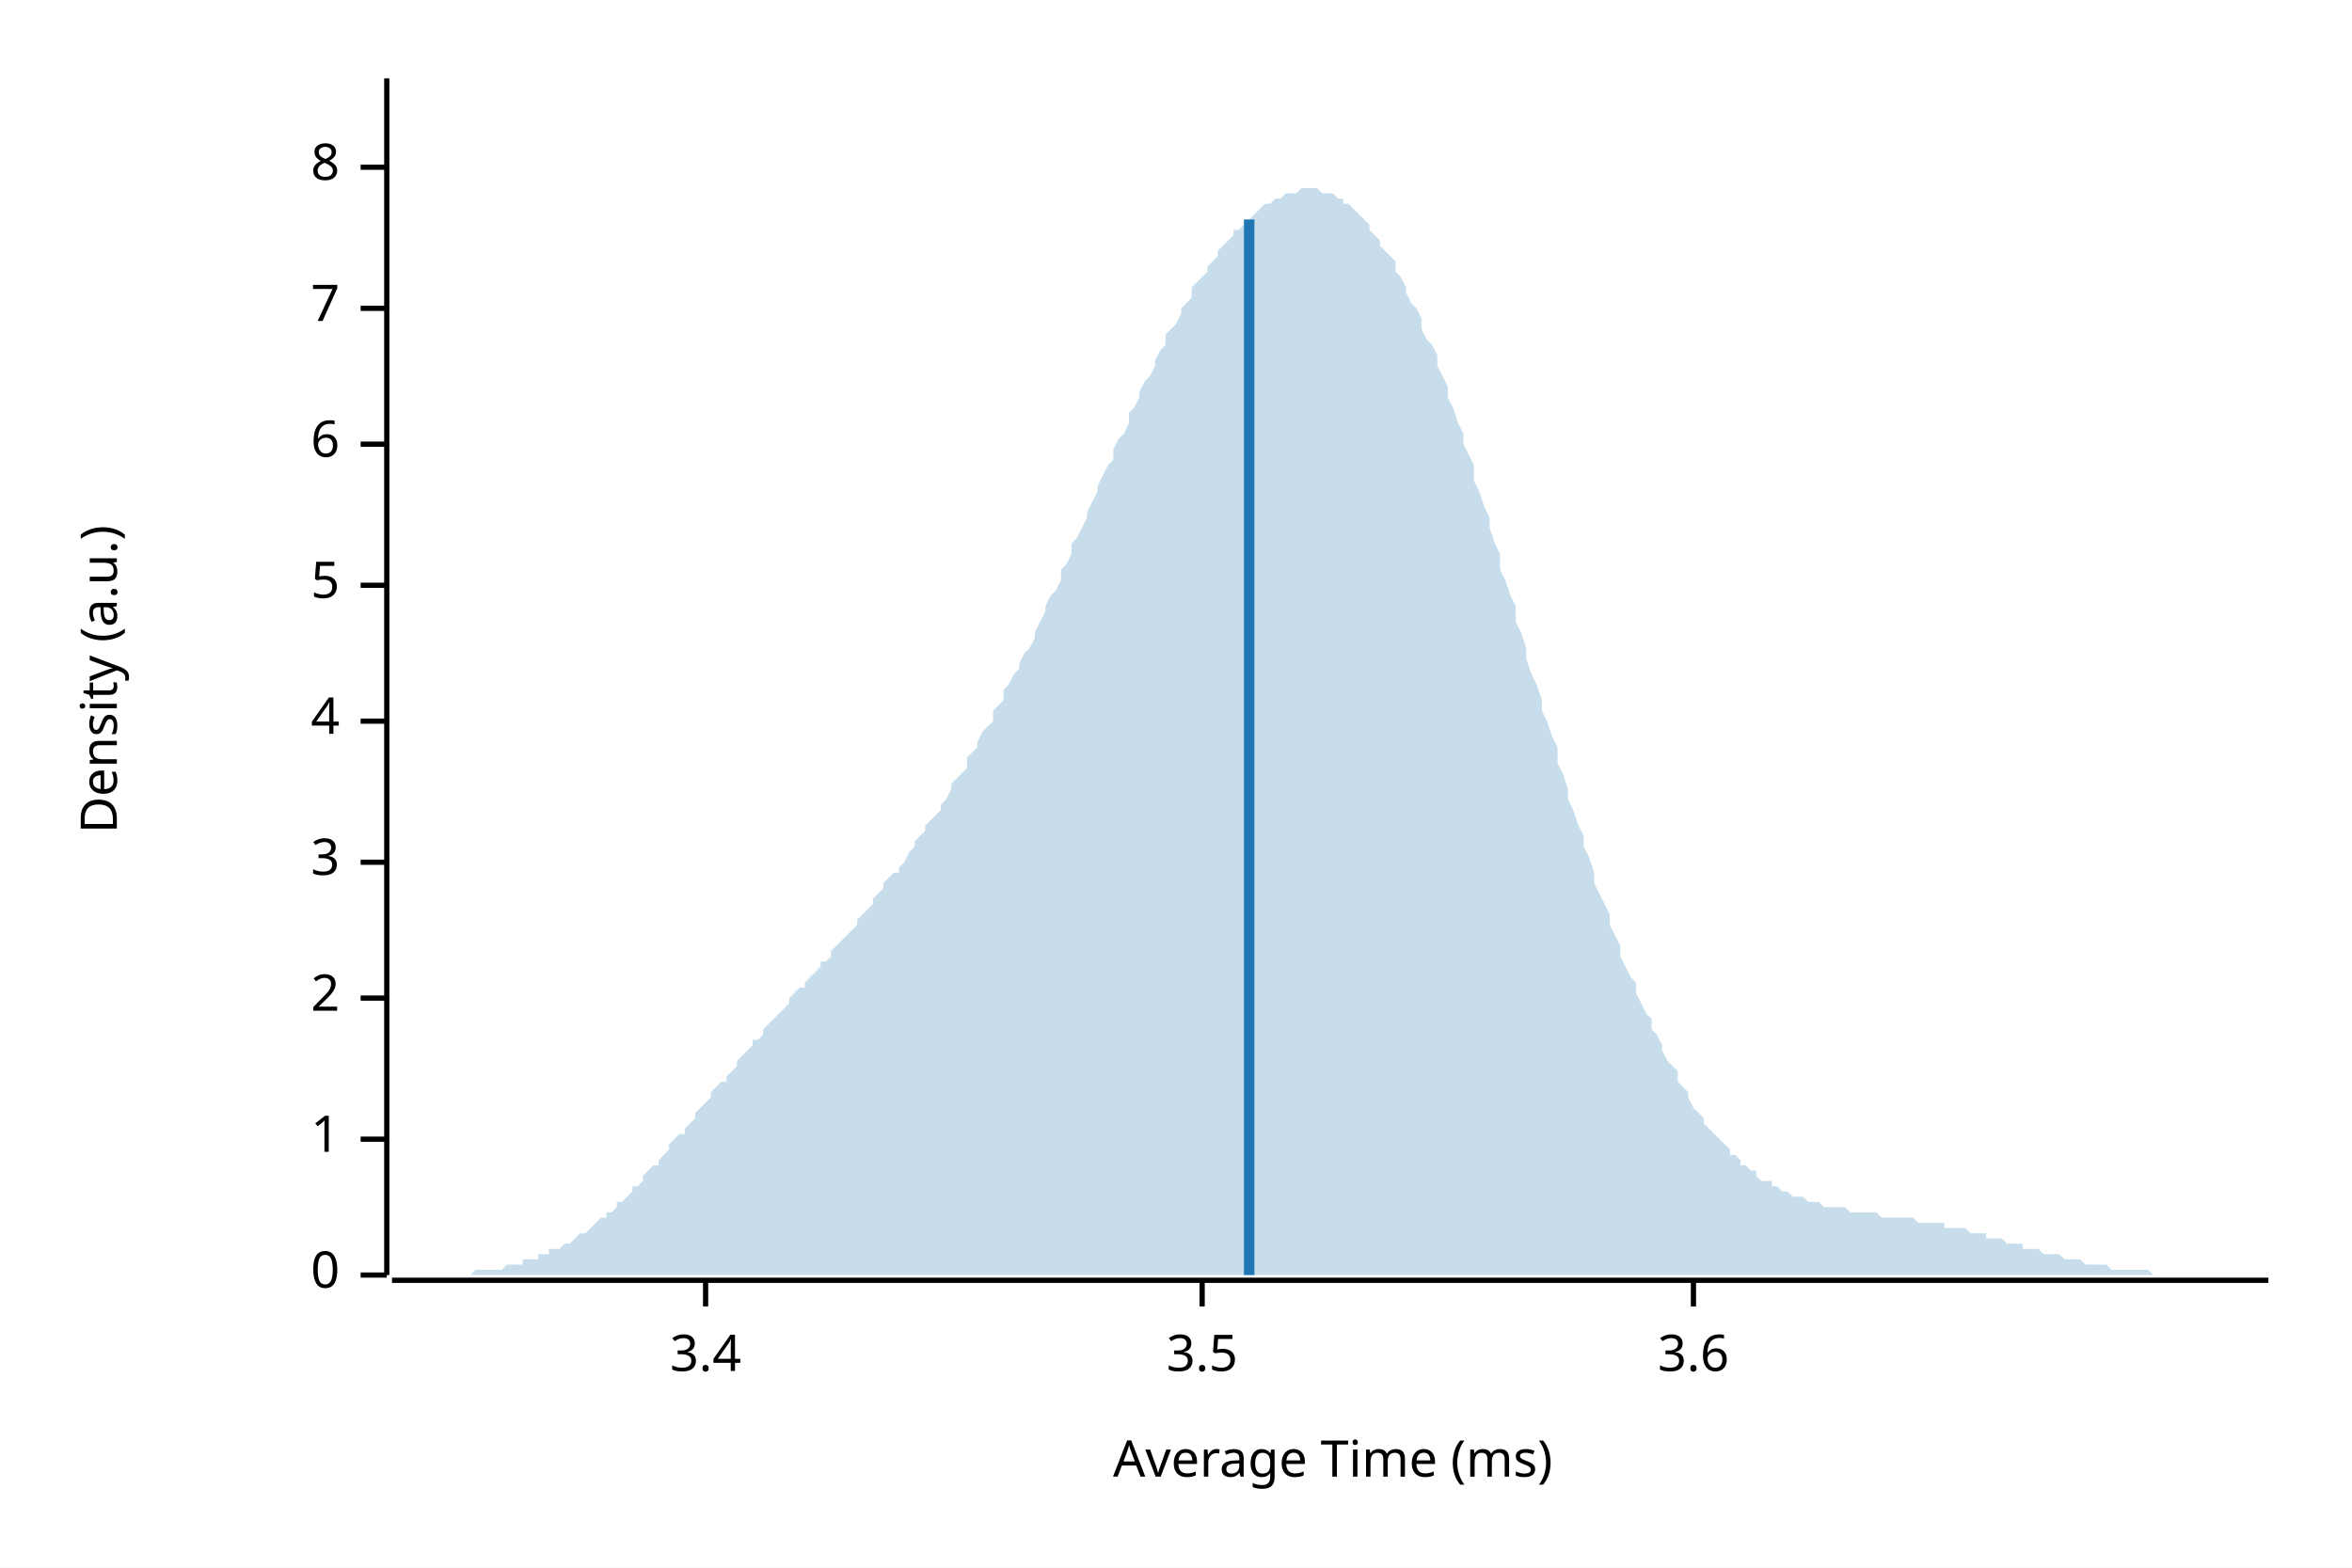
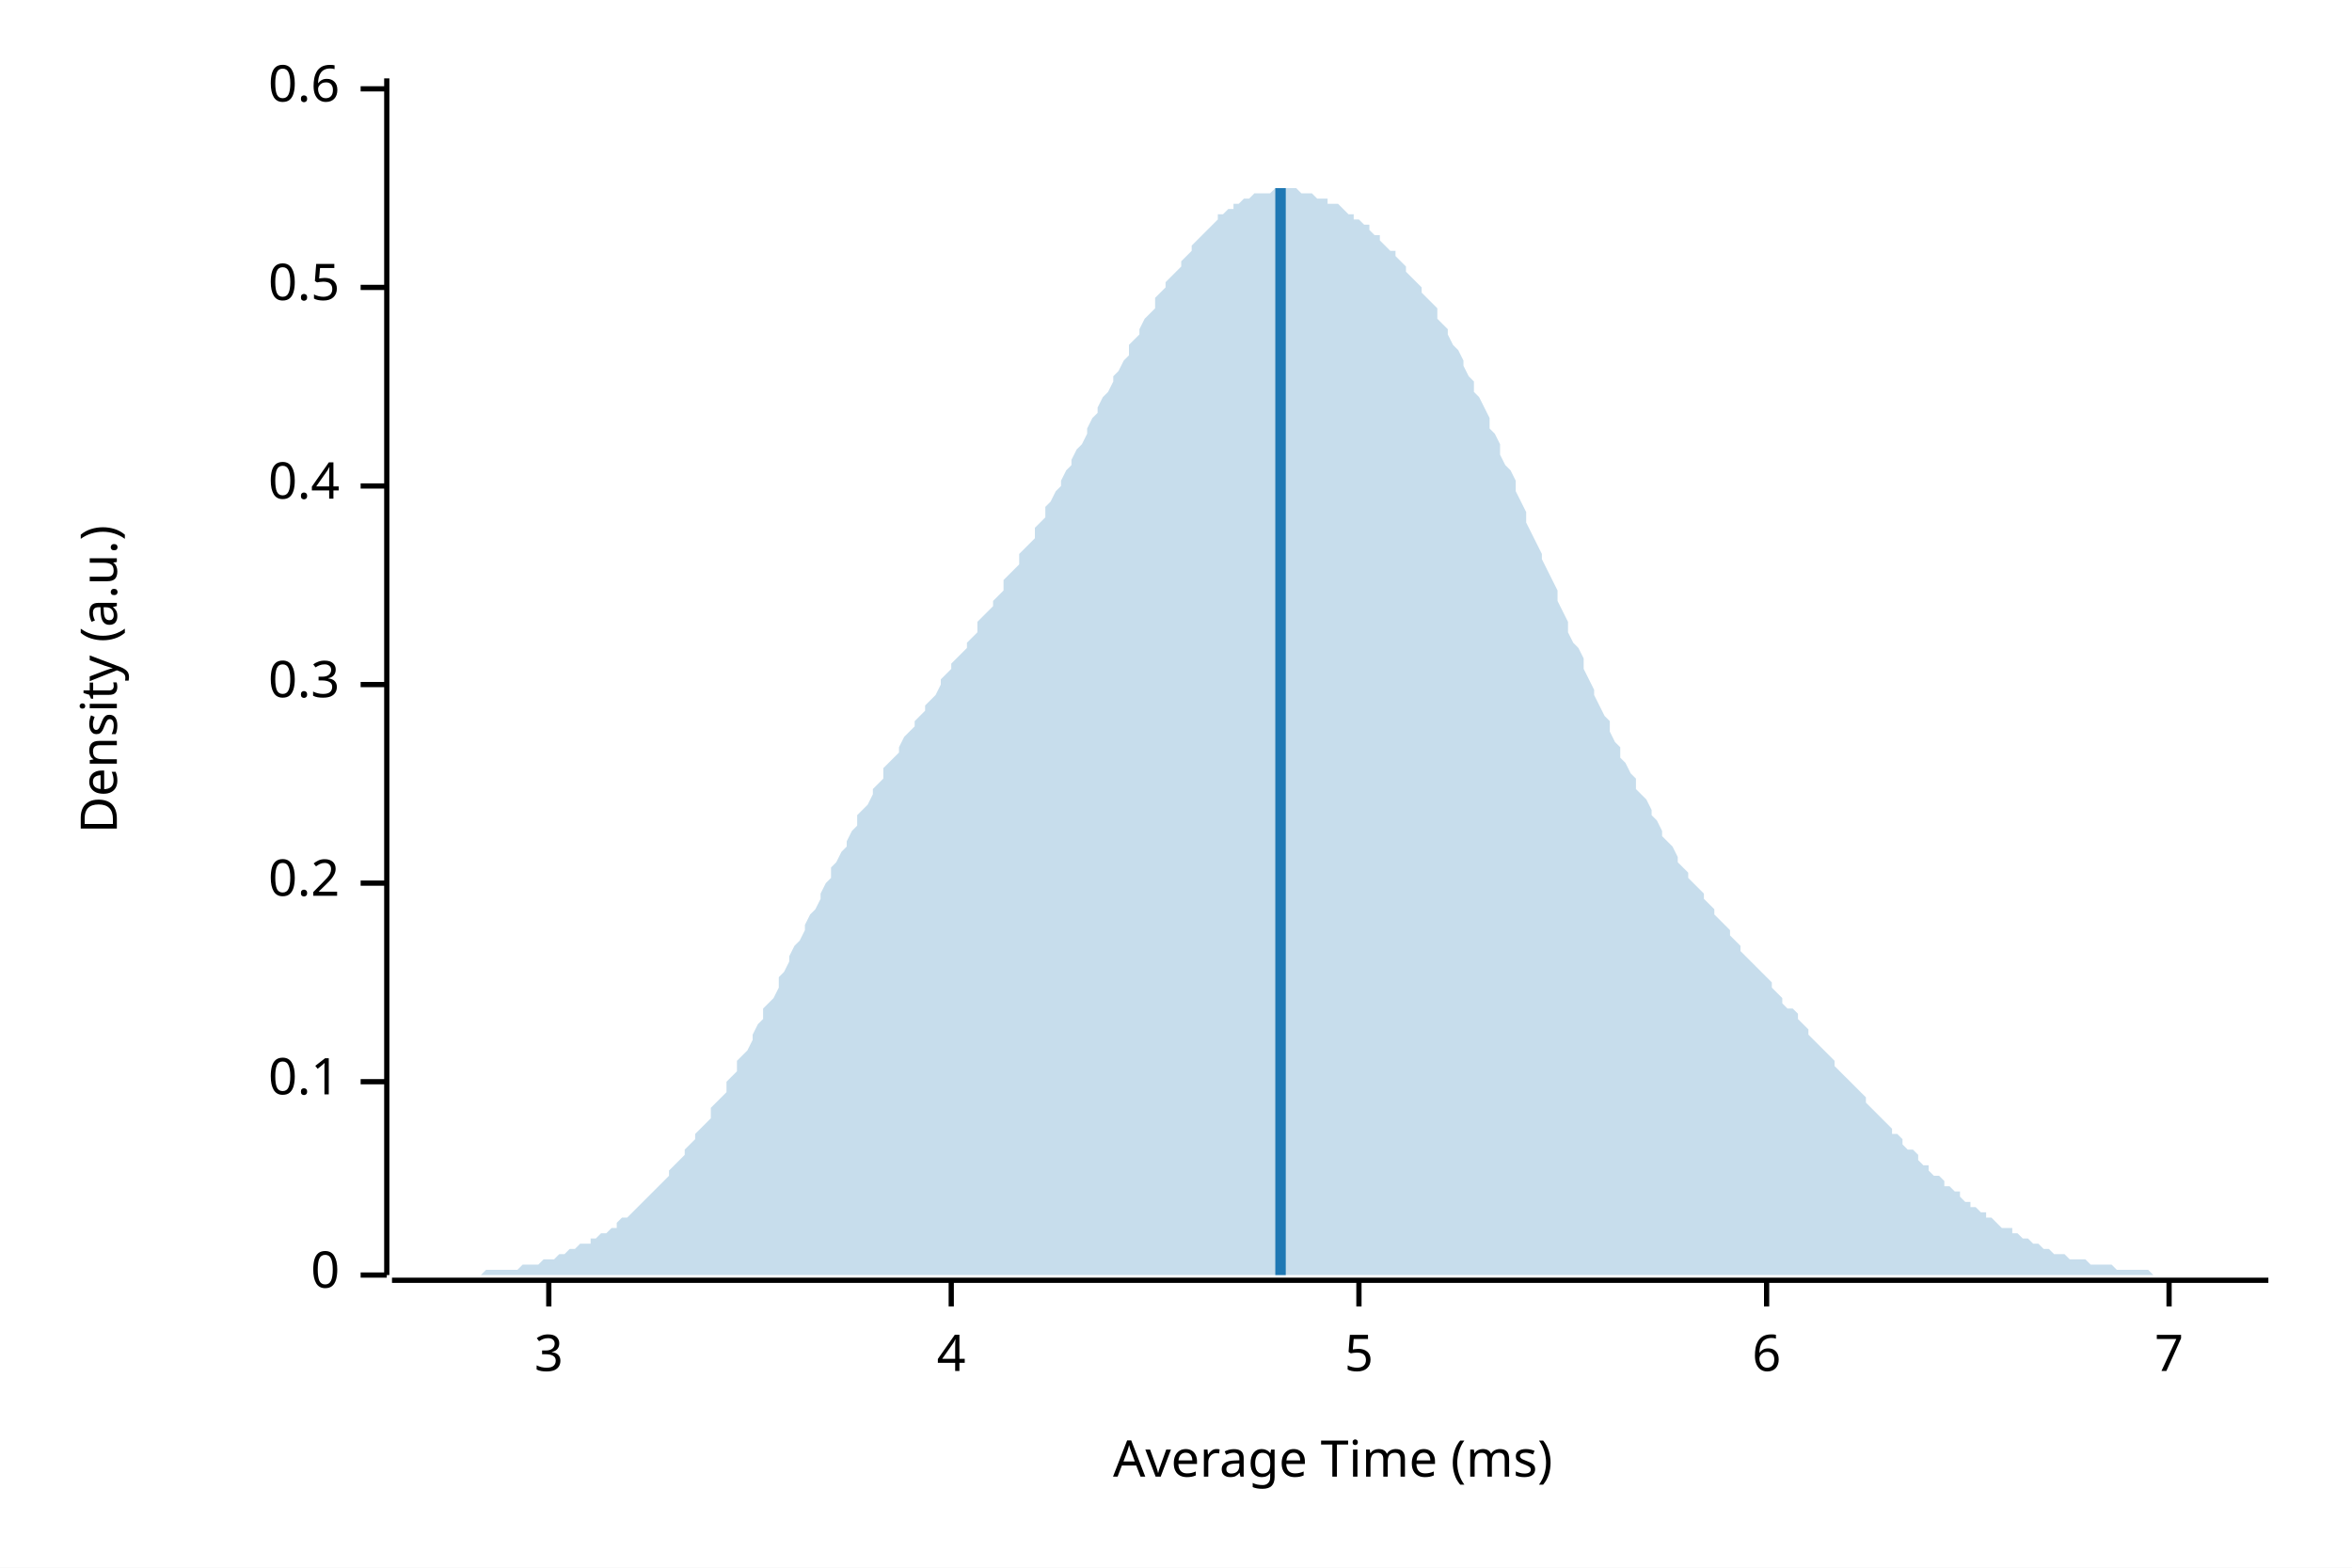
<svg xmlns="http://www.w3.org/2000/svg" width="450" height="300" viewBox="0 0 450 300">
  <rect width="100%" height="100%" fill="white" />
  <text x="15" y="130" dy="0.76em" text-anchor="middle" font-family="sans-serif" font-size="9.677" opacity="1" fill="#000000" transform="rotate(270, 15, 130)">
Density (a.u.)
</text>
  <text x="255" y="285" dy="-0.5ex" text-anchor="middle" font-family="sans-serif" font-size="9.677" opacity="1" fill="#000000">
Average Time (ms)
</text>
  <polyline fill="none" opacity="1" stroke="#000000" stroke-width="1" points="74,15 74,244 " />
  <text x="65" y="244" dy="0.5ex" text-anchor="end" font-family="sans-serif" font-size="9.677" opacity="1" fill="#000000">
0
</text>
  <polyline fill="none" opacity="1" stroke="#000000" stroke-width="1" points="69,244 74,244 " />
-   <text x="65" y="218" dy="0.5ex" text-anchor="end" font-family="sans-serif" font-size="9.677" opacity="1" fill="#000000">
- 1
+   <text x="65" y="207" dy="0.5ex" text-anchor="end" font-family="sans-serif" font-size="9.677" opacity="1" fill="#000000">
+ 0.1
</text>
-   <polyline fill="none" opacity="1" stroke="#000000" stroke-width="1" points="69,218 74,218 " />
-   <text x="65" y="191" dy="0.5ex" text-anchor="end" font-family="sans-serif" font-size="9.677" opacity="1" fill="#000000">
- 2
+   <polyline fill="none" opacity="1" stroke="#000000" stroke-width="1" points="69,207 74,207 " />
+   <text x="65" y="169" dy="0.5ex" text-anchor="end" font-family="sans-serif" font-size="9.677" opacity="1" fill="#000000">
+ 0.2
</text>
-   <polyline fill="none" opacity="1" stroke="#000000" stroke-width="1" points="69,191 74,191 " />
-   <text x="65" y="165" dy="0.5ex" text-anchor="end" font-family="sans-serif" font-size="9.677" opacity="1" fill="#000000">
+   <polyline fill="none" opacity="1" stroke="#000000" stroke-width="1" points="69,169 74,169 " />
+   <text x="65" y="131" dy="0.5ex" text-anchor="end" font-family="sans-serif" font-size="9.677" opacity="1" fill="#000000">
+ 0.3
+ </text>
+   <polyline fill="none" opacity="1" stroke="#000000" stroke-width="1" points="69,131 74,131 " />
+   <text x="65" y="93" dy="0.5ex" text-anchor="end" font-family="sans-serif" font-size="9.677" opacity="1" fill="#000000">
+ 0.4
+ </text>
+   <polyline fill="none" opacity="1" stroke="#000000" stroke-width="1" points="69,93 74,93 " />
+   <text x="65" y="55" dy="0.5ex" text-anchor="end" font-family="sans-serif" font-size="9.677" opacity="1" fill="#000000">
+ 0.5
+ </text>
+   <polyline fill="none" opacity="1" stroke="#000000" stroke-width="1" points="69,55 74,55 " />
+   <text x="65" y="17" dy="0.5ex" text-anchor="end" font-family="sans-serif" font-size="9.677" opacity="1" fill="#000000">
+ 0.6
+ </text>
+   <polyline fill="none" opacity="1" stroke="#000000" stroke-width="1" points="69,17 74,17 " />
+   <polyline fill="none" opacity="1" stroke="#000000" stroke-width="1" points="75,245 434,245 " />
+   <text x="105" y="255" dy="0.76em" text-anchor="middle" font-family="sans-serif" font-size="9.677" opacity="1" fill="#000000">
3
</text>
-   <polyline fill="none" opacity="1" stroke="#000000" stroke-width="1" points="69,165 74,165 " />
-   <text x="65" y="138" dy="0.5ex" text-anchor="end" font-family="sans-serif" font-size="9.677" opacity="1" fill="#000000">
+   <polyline fill="none" opacity="1" stroke="#000000" stroke-width="1" points="105,245 105,250 " />
+   <text x="182" y="255" dy="0.76em" text-anchor="middle" font-family="sans-serif" font-size="9.677" opacity="1" fill="#000000">
4
</text>
-   <polyline fill="none" opacity="1" stroke="#000000" stroke-width="1" points="69,138 74,138 " />
-   <text x="65" y="112" dy="0.5ex" text-anchor="end" font-family="sans-serif" font-size="9.677" opacity="1" fill="#000000">
+   <polyline fill="none" opacity="1" stroke="#000000" stroke-width="1" points="182,245 182,250 " />
+   <text x="260" y="255" dy="0.76em" text-anchor="middle" font-family="sans-serif" font-size="9.677" opacity="1" fill="#000000">
5
</text>
-   <polyline fill="none" opacity="1" stroke="#000000" stroke-width="1" points="69,112 74,112 " />
-   <text x="65" y="85" dy="0.5ex" text-anchor="end" font-family="sans-serif" font-size="9.677" opacity="1" fill="#000000">
+   <polyline fill="none" opacity="1" stroke="#000000" stroke-width="1" points="260,245 260,250 " />
+   <text x="338" y="255" dy="0.76em" text-anchor="middle" font-family="sans-serif" font-size="9.677" opacity="1" fill="#000000">
6
</text>
-   <polyline fill="none" opacity="1" stroke="#000000" stroke-width="1" points="69,85 74,85 " />
-   <text x="65" y="59" dy="0.5ex" text-anchor="end" font-family="sans-serif" font-size="9.677" opacity="1" fill="#000000">
+   <polyline fill="none" opacity="1" stroke="#000000" stroke-width="1" points="338,245 338,250 " />
+   <text x="415" y="255" dy="0.76em" text-anchor="middle" font-family="sans-serif" font-size="9.677" opacity="1" fill="#000000">
7
</text>
-   <polyline fill="none" opacity="1" stroke="#000000" stroke-width="1" points="69,59 74,59 " />
-   <text x="65" y="32" dy="0.5ex" text-anchor="end" font-family="sans-serif" font-size="9.677" opacity="1" fill="#000000">
- 8
- </text>
-   <polyline fill="none" opacity="1" stroke="#000000" stroke-width="1" points="69,32 74,32 " />
-   <polyline fill="none" opacity="1" stroke="#000000" stroke-width="1" points="75,245 434,245 " />
-   <text x="135" y="255" dy="0.76em" text-anchor="middle" font-family="sans-serif" font-size="9.677" opacity="1" fill="#000000">
- 3.4
- </text>
-   <polyline fill="none" opacity="1" stroke="#000000" stroke-width="1" points="135,245 135,250 " />
-   <text x="230" y="255" dy="0.76em" text-anchor="middle" font-family="sans-serif" font-size="9.677" opacity="1" fill="#000000">
- 3.5
- </text>
-   <polyline fill="none" opacity="1" stroke="#000000" stroke-width="1" points="230,245 230,250 " />
-   <text x="324" y="255" dy="0.76em" text-anchor="middle" font-family="sans-serif" font-size="9.677" opacity="1" fill="#000000">
- 3.6
- </text>
-   <polyline fill="none" opacity="1" stroke="#000000" stroke-width="1" points="324,245 324,250 " />
-   <polygon opacity="0.25" fill="#1F78B4" points="75,244 75,244 76,244 77,244 77,244 78,244 79,244 80,244 80,244 81,244 82,244 82,244 83,244 84,244 85,244 85,244 86,244 87,244 87,244 88,244 89,244 90,244 90,244 91,243 92,243 92,243 93,243 94,243 95,243 95,243 96,243 97,242 98,242 98,242 99,242 100,242 100,241 101,241 102,241 103,241 103,240 104,240 105,240 105,239 106,239 107,239 108,238 108,238 109,238 110,237 110,237 111,236 112,236 113,235 113,235 114,234 115,233 116,233 116,232 117,232 118,231 118,230 119,230 120,229 121,228 121,227 122,227 123,226 123,225 124,224 125,223 126,223 126,222 127,221 128,220 128,219 129,218 130,217 131,217 131,216 132,215 133,214 133,213 134,212 135,211 136,210 136,209 137,208 138,207 139,207 139,206 140,205 141,204 141,203 142,202 143,201 144,200 144,199 145,199 146,198 146,197 147,196 148,195 149,194 149,194 150,193 151,192 151,191 152,190 153,189 154,189 154,188 155,187 156,186 157,185 157,184 158,184 159,183 159,182 160,181 161,180 162,179 162,179 163,178 164,177 164,176 165,175 166,174 167,173 167,172 168,171 169,170 169,169 170,168 171,167 172,167 172,166 173,165 174,163 175,162 175,161 176,160 177,159 177,158 178,157 179,156 180,155 180,154 181,153 182,151 182,150 183,149 184,148 185,147 185,145 186,144 187,143 187,142 188,140 189,139 190,138 190,136 191,135 192,134 192,132 193,131 194,129 195,128 195,127 196,125 197,124 198,122 198,121 199,119 200,117 200,116 201,114 202,113 203,111 203,109 204,108 205,106 205,104 206,103 207,101 208,99 208,98 209,96 210,94 210,93 211,91 212,89 213,88 213,86 214,84 215,83 216,81 216,79 217,78 218,76 218,75 219,73 220,72 221,70 221,69 222,67 223,66 223,64 224,63 225,62 226,60 226,59 227,58 228,57 228,55 229,54 230,53 231,52 231,51 232,50 233,49 233,48 234,47 235,46 236,45 236,44 237,44 238,43 239,42 239,42 240,41 241,40 241,40 242,39 243,39 244,38 244,38 245,38 246,37 246,37 247,37 248,37 249,36 249,36 250,36 251,36 251,36 252,36 253,37 254,37 254,37 255,37 256,38 257,38 257,39 258,39 259,40 259,40 260,41 261,42 262,43 262,44 263,45 264,46 264,47 265,48 266,49 267,50 267,52 268,53 269,55 269,56 270,58 271,59 272,61 272,63 273,65 274,66 275,68 275,70 276,72 277,74 277,76 278,78 279,81 280,83 280,85 281,87 282,89 282,92 283,94 284,97 285,99 285,101 286,104 287,106 287,109 288,111 289,114 290,116 290,119 291,121 292,124 292,126 293,129 294,131 295,134 295,136 296,138 297,141 298,143 298,146 299,148 300,151 300,153 301,155 302,158 303,160 303,162 304,164 305,167 305,169 306,171 307,173 308,175 308,177 309,179 310,181 310,183 311,185 312,187 313,188 313,190 314,192 315,194 316,195 316,197 317,198 318,200 318,201 319,203 320,204 321,205 321,207 322,208 323,209 323,210 324,212 325,213 326,214 326,215 327,216 328,217 328,217 329,218 330,219 331,220 331,221 332,221 333,222 333,223 334,223 335,224 336,224 336,225 337,226 338,226 339,226 339,227 340,227 341,228 341,228 342,228 343,229 344,229 344,229 345,229 346,230 346,230 347,230 348,230 349,231 349,231 350,231 351,231 351,231 352,231 353,231 354,232 354,232 355,232 356,232 357,232 357,232 358,232 359,232 359,232 360,233 361,233 362,233 362,233 363,233 364,233 364,233 365,233 366,233 367,234 367,234 368,234 369,234 369,234 370,234 371,234 372,234 372,235 373,235 374,235 375,235 375,235 376,235 377,236 377,236 378,236 379,236 380,236 380,237 381,237 382,237 382,237 383,237 384,238 385,238 385,238 386,238 387,238 387,239 388,239 389,239 390,239 390,239 391,240 392,240 392,240 393,240 394,240 395,241 395,241 396,241 397,241 398,241 398,241 399,242 400,242 400,242 401,242 402,242 403,242 403,242 404,243 405,243 405,243 406,243 407,243 408,243 408,243 409,243 410,243 410,243 411,243 412,244 413,244 413,244 414,244 415,244 416,244 416,244 417,244 418,244 418,244 419,244 420,244 421,244 421,244 422,244 423,244 423,244 424,244 425,244 426,244 426,244 427,244 428,244 428,244 429,244 430,244 431,244 431,244 432,244 433,244 434,244 434,244 75,244 " />
-   <polyline fill="none" opacity="1" stroke="#1F78B4" stroke-width="2" points="239,244 239,42 " />
+   <polyline fill="none" opacity="1" stroke="#000000" stroke-width="1" points="415,245 415,250 " />
+   <polygon opacity="0.25" fill="#1F78B4" points="75,244 75,244 76,244 77,244 77,244 78,244 79,244 80,244 80,244 81,244 82,244 82,244 83,244 84,244 85,244 85,244 86,244 87,244 87,244 88,244 89,244 90,244 90,244 91,244 92,244 92,244 93,243 94,243 95,243 95,243 96,243 97,243 98,243 98,243 99,243 100,242 100,242 101,242 102,242 103,242 103,242 104,241 105,241 105,241 106,241 107,240 108,240 108,240 109,239 110,239 110,239 111,238 112,238 113,238 113,237 114,237 115,236 116,236 116,236 117,235 118,235 118,234 119,233 120,233 121,232 121,232 122,231 123,230 123,230 124,229 125,228 126,227 126,227 127,226 128,225 128,224 129,223 130,222 131,221 131,220 132,219 133,218 133,217 134,216 135,215 136,214 136,212 137,211 138,210 139,209 139,207 140,206 141,205 141,203 142,202 143,201 144,199 144,198 145,196 146,195 146,193 147,192 148,191 149,189 149,187 150,186 151,184 151,183 152,181 153,180 154,178 154,177 155,175 156,174 157,172 157,171 158,169 159,168 159,166 160,165 161,163 162,162 162,161 163,159 164,158 164,156 165,155 166,154 167,152 167,151 168,150 169,149 169,147 170,146 171,145 172,144 172,143 173,141 174,140 175,139 175,138 176,137 177,136 177,135 178,134 179,133 180,131 180,130 181,129 182,128 182,127 183,126 184,125 185,124 185,123 186,122 187,121 187,119 188,118 189,117 190,116 190,115 191,114 192,113 192,111 193,110 194,109 195,108 195,106 196,105 197,104 198,103 198,101 199,100 200,99 200,97 201,96 202,94 203,93 203,92 204,90 205,89 205,88 206,86 207,85 208,83 208,82 209,80 210,79 210,78 211,76 212,75 213,73 213,72 214,71 215,69 216,68 216,66 217,65 218,64 218,63 219,61 220,60 221,59 221,57 222,56 223,55 223,54 224,53 225,52 226,51 226,50 227,49 228,48 228,47 229,46 230,45 231,44 231,44 232,43 233,42 233,41 234,41 235,40 236,40 236,39 237,39 238,38 239,38 239,38 240,37 241,37 241,37 242,37 243,37 244,36 244,36 245,36 246,36 246,36 247,36 248,36 249,37 249,37 250,37 251,37 251,37 252,38 253,38 254,38 254,39 255,39 256,39 257,40 257,40 258,41 259,41 259,42 260,42 261,43 262,43 262,44 263,45 264,45 264,46 265,47 266,48 267,48 267,49 268,50 269,51 269,52 270,53 271,54 272,55 272,56 273,57 274,58 275,59 275,61 276,62 277,63 277,64 278,66 279,67 280,69 280,70 281,72 282,73 282,75 283,76 284,78 285,80 285,82 286,83 287,85 287,87 288,89 289,90 290,92 290,94 291,96 292,98 292,100 293,102 294,104 295,106 295,107 296,109 297,111 298,113 298,115 299,117 300,119 300,121 301,123 302,124 303,126 303,128 304,130 305,132 305,133 306,135 307,137 308,138 308,140 309,142 310,143 310,145 311,146 312,148 313,149 313,151 314,152 315,153 316,155 316,156 317,157 318,159 318,160 319,161 320,162 321,164 321,165 322,166 323,167 323,168 324,169 325,170 326,171 326,172 327,173 328,174 328,175 329,176 330,177 331,178 331,179 332,180 333,181 333,182 334,183 335,184 336,185 336,185 337,186 338,187 339,188 339,189 340,190 341,191 341,192 342,193 343,193 344,194 344,195 345,196 346,197 346,198 347,199 348,200 349,201 349,201 350,202 351,203 351,204 352,205 353,206 354,207 354,207 355,208 356,209 357,210 357,211 358,212 359,213 359,213 360,214 361,215 362,216 362,217 363,217 364,218 364,219 365,220 366,220 367,221 367,222 368,223 369,223 369,224 370,225 371,225 372,226 372,227 373,227 374,228 375,228 375,229 376,230 377,230 377,231 378,231 379,232 380,232 380,233 381,233 382,234 382,234 383,235 384,235 385,235 385,236 386,236 387,237 387,237 388,237 389,238 390,238 390,238 391,239 392,239 392,239 393,240 394,240 395,240 395,240 396,241 397,241 398,241 398,241 399,241 400,242 400,242 401,242 402,242 403,242 403,242 404,242 405,243 405,243 406,243 407,243 408,243 408,243 409,243 410,243 410,243 411,243 412,244 413,244 413,244 414,244 415,244 416,244 416,244 417,244 418,244 418,244 419,244 420,244 421,244 421,244 422,244 423,244 423,244 424,244 425,244 426,244 426,244 427,244 428,244 428,244 429,244 430,244 431,244 431,244 432,244 433,244 434,244 434,244 75,244 " />
+   <polyline fill="none" opacity="1" stroke="#1F78B4" stroke-width="2" points="245,244 245,36 " />
</svg>
